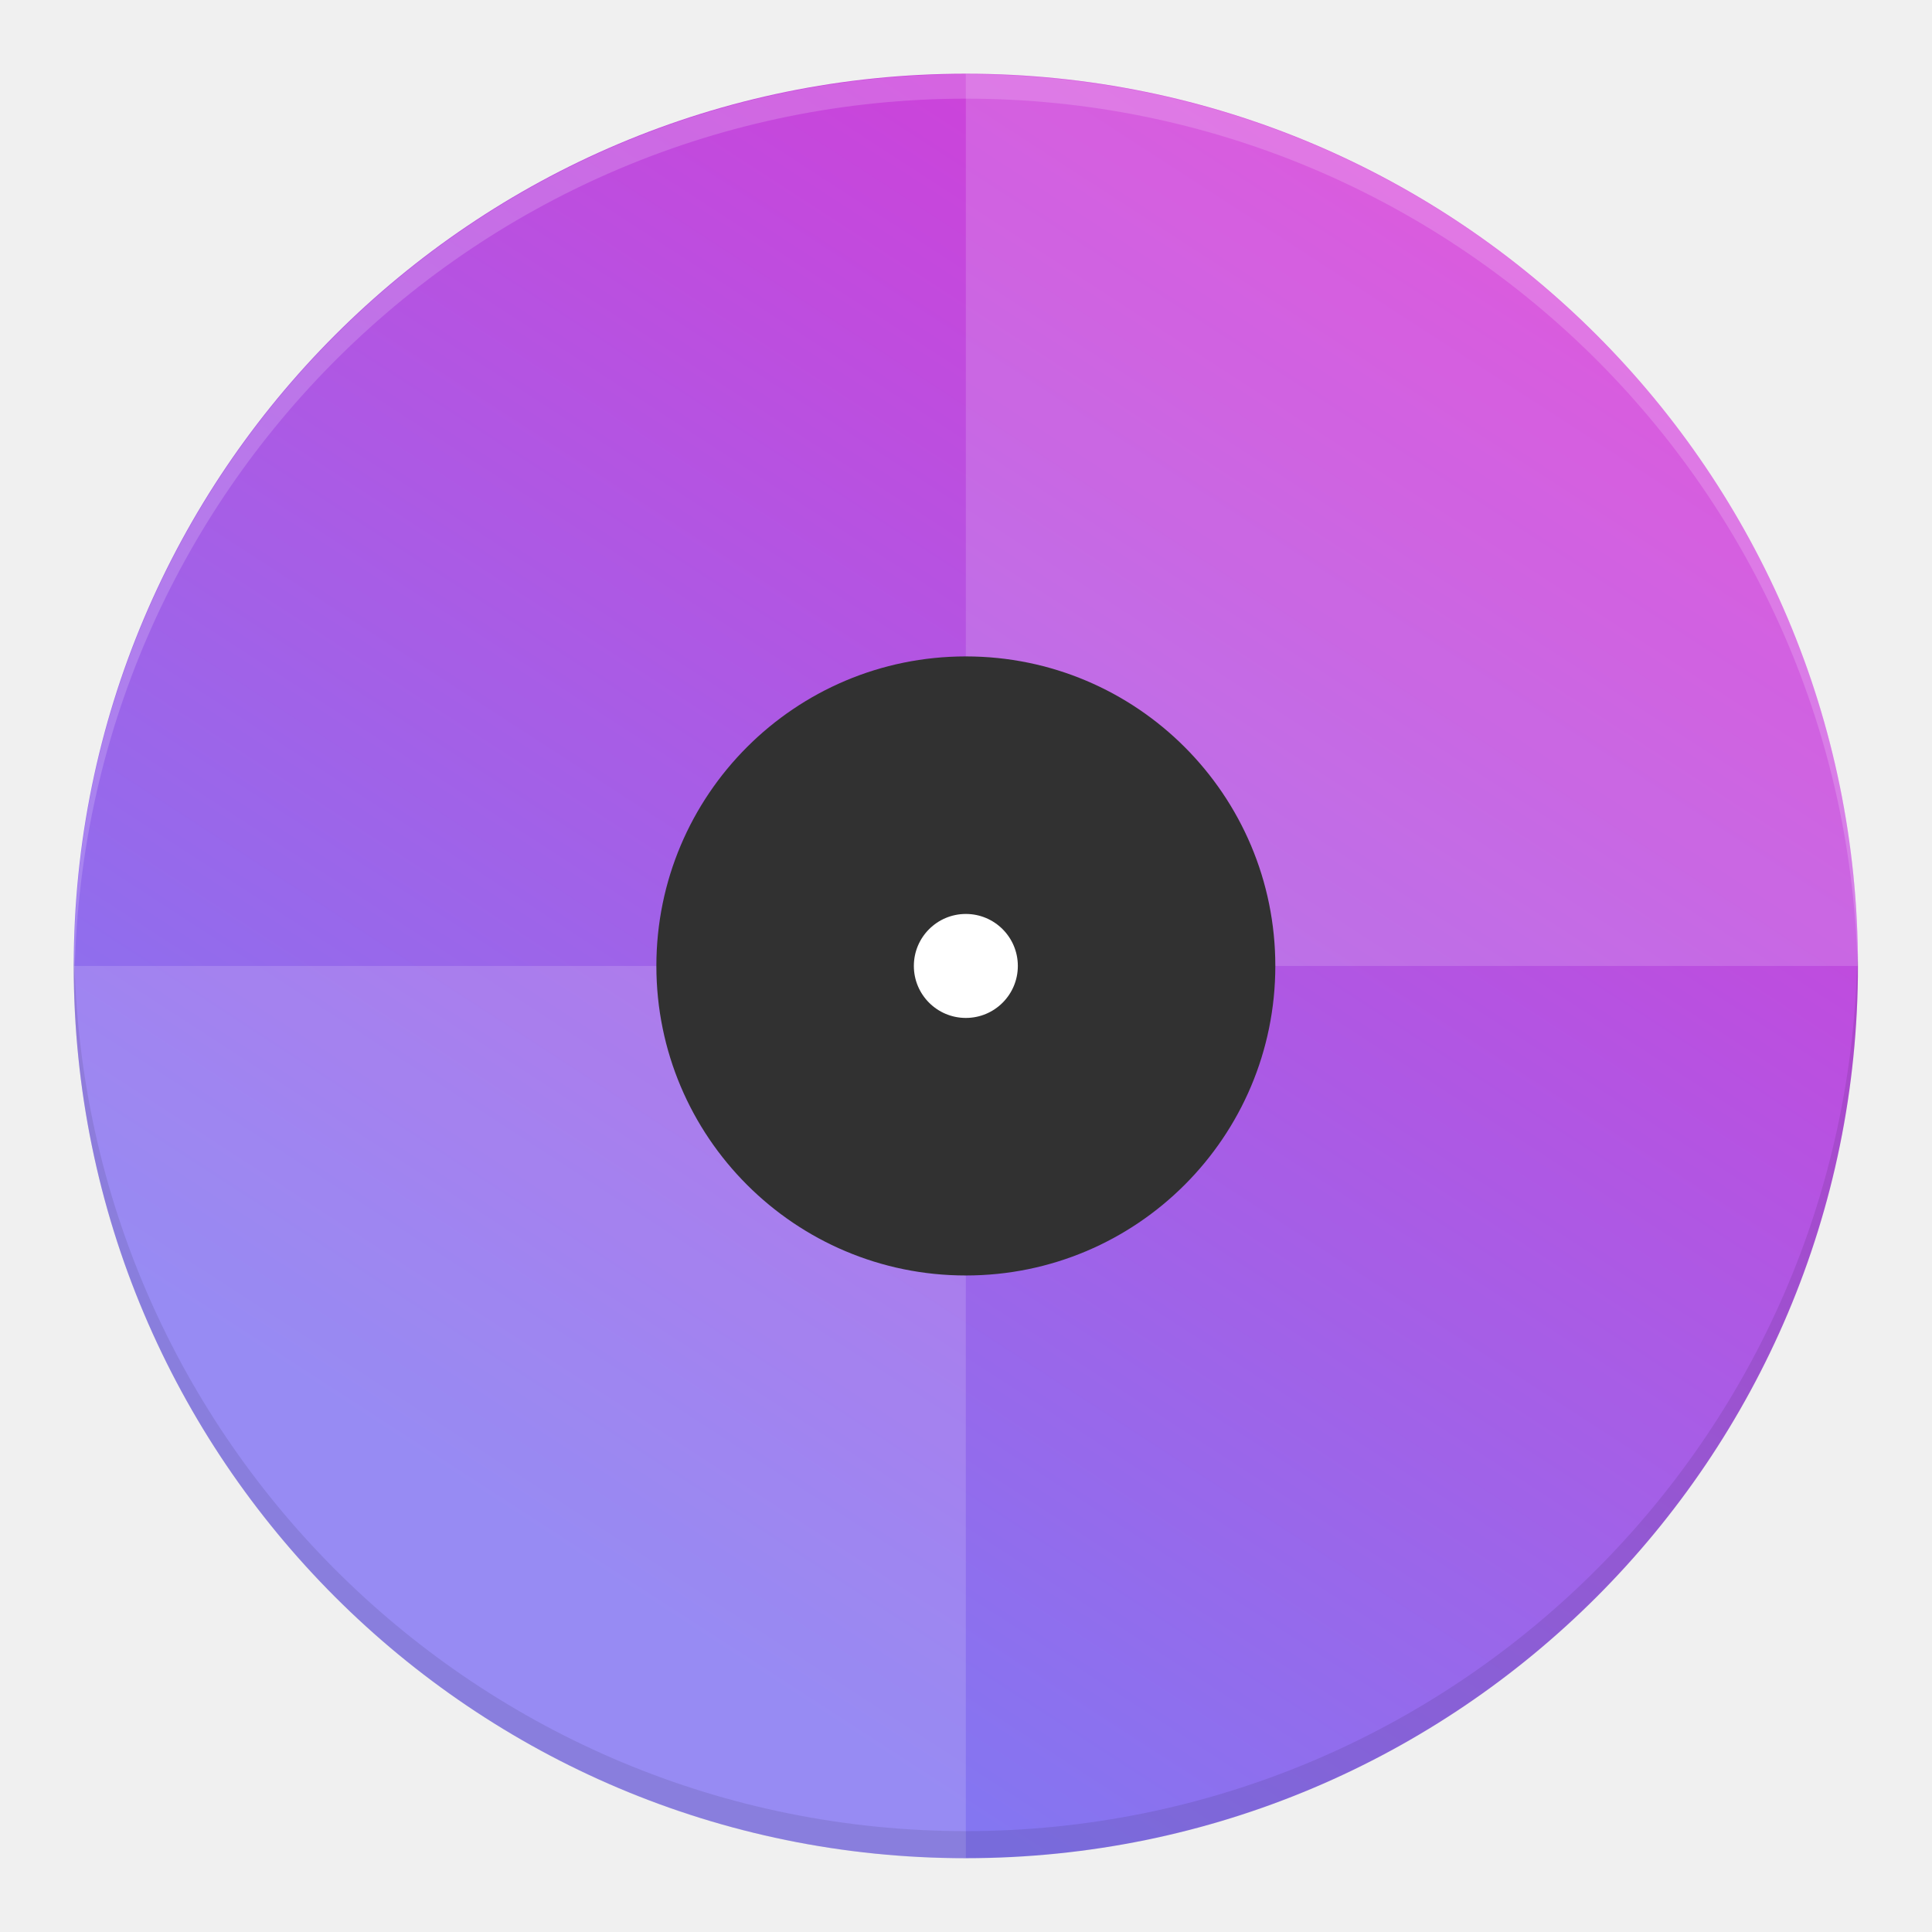
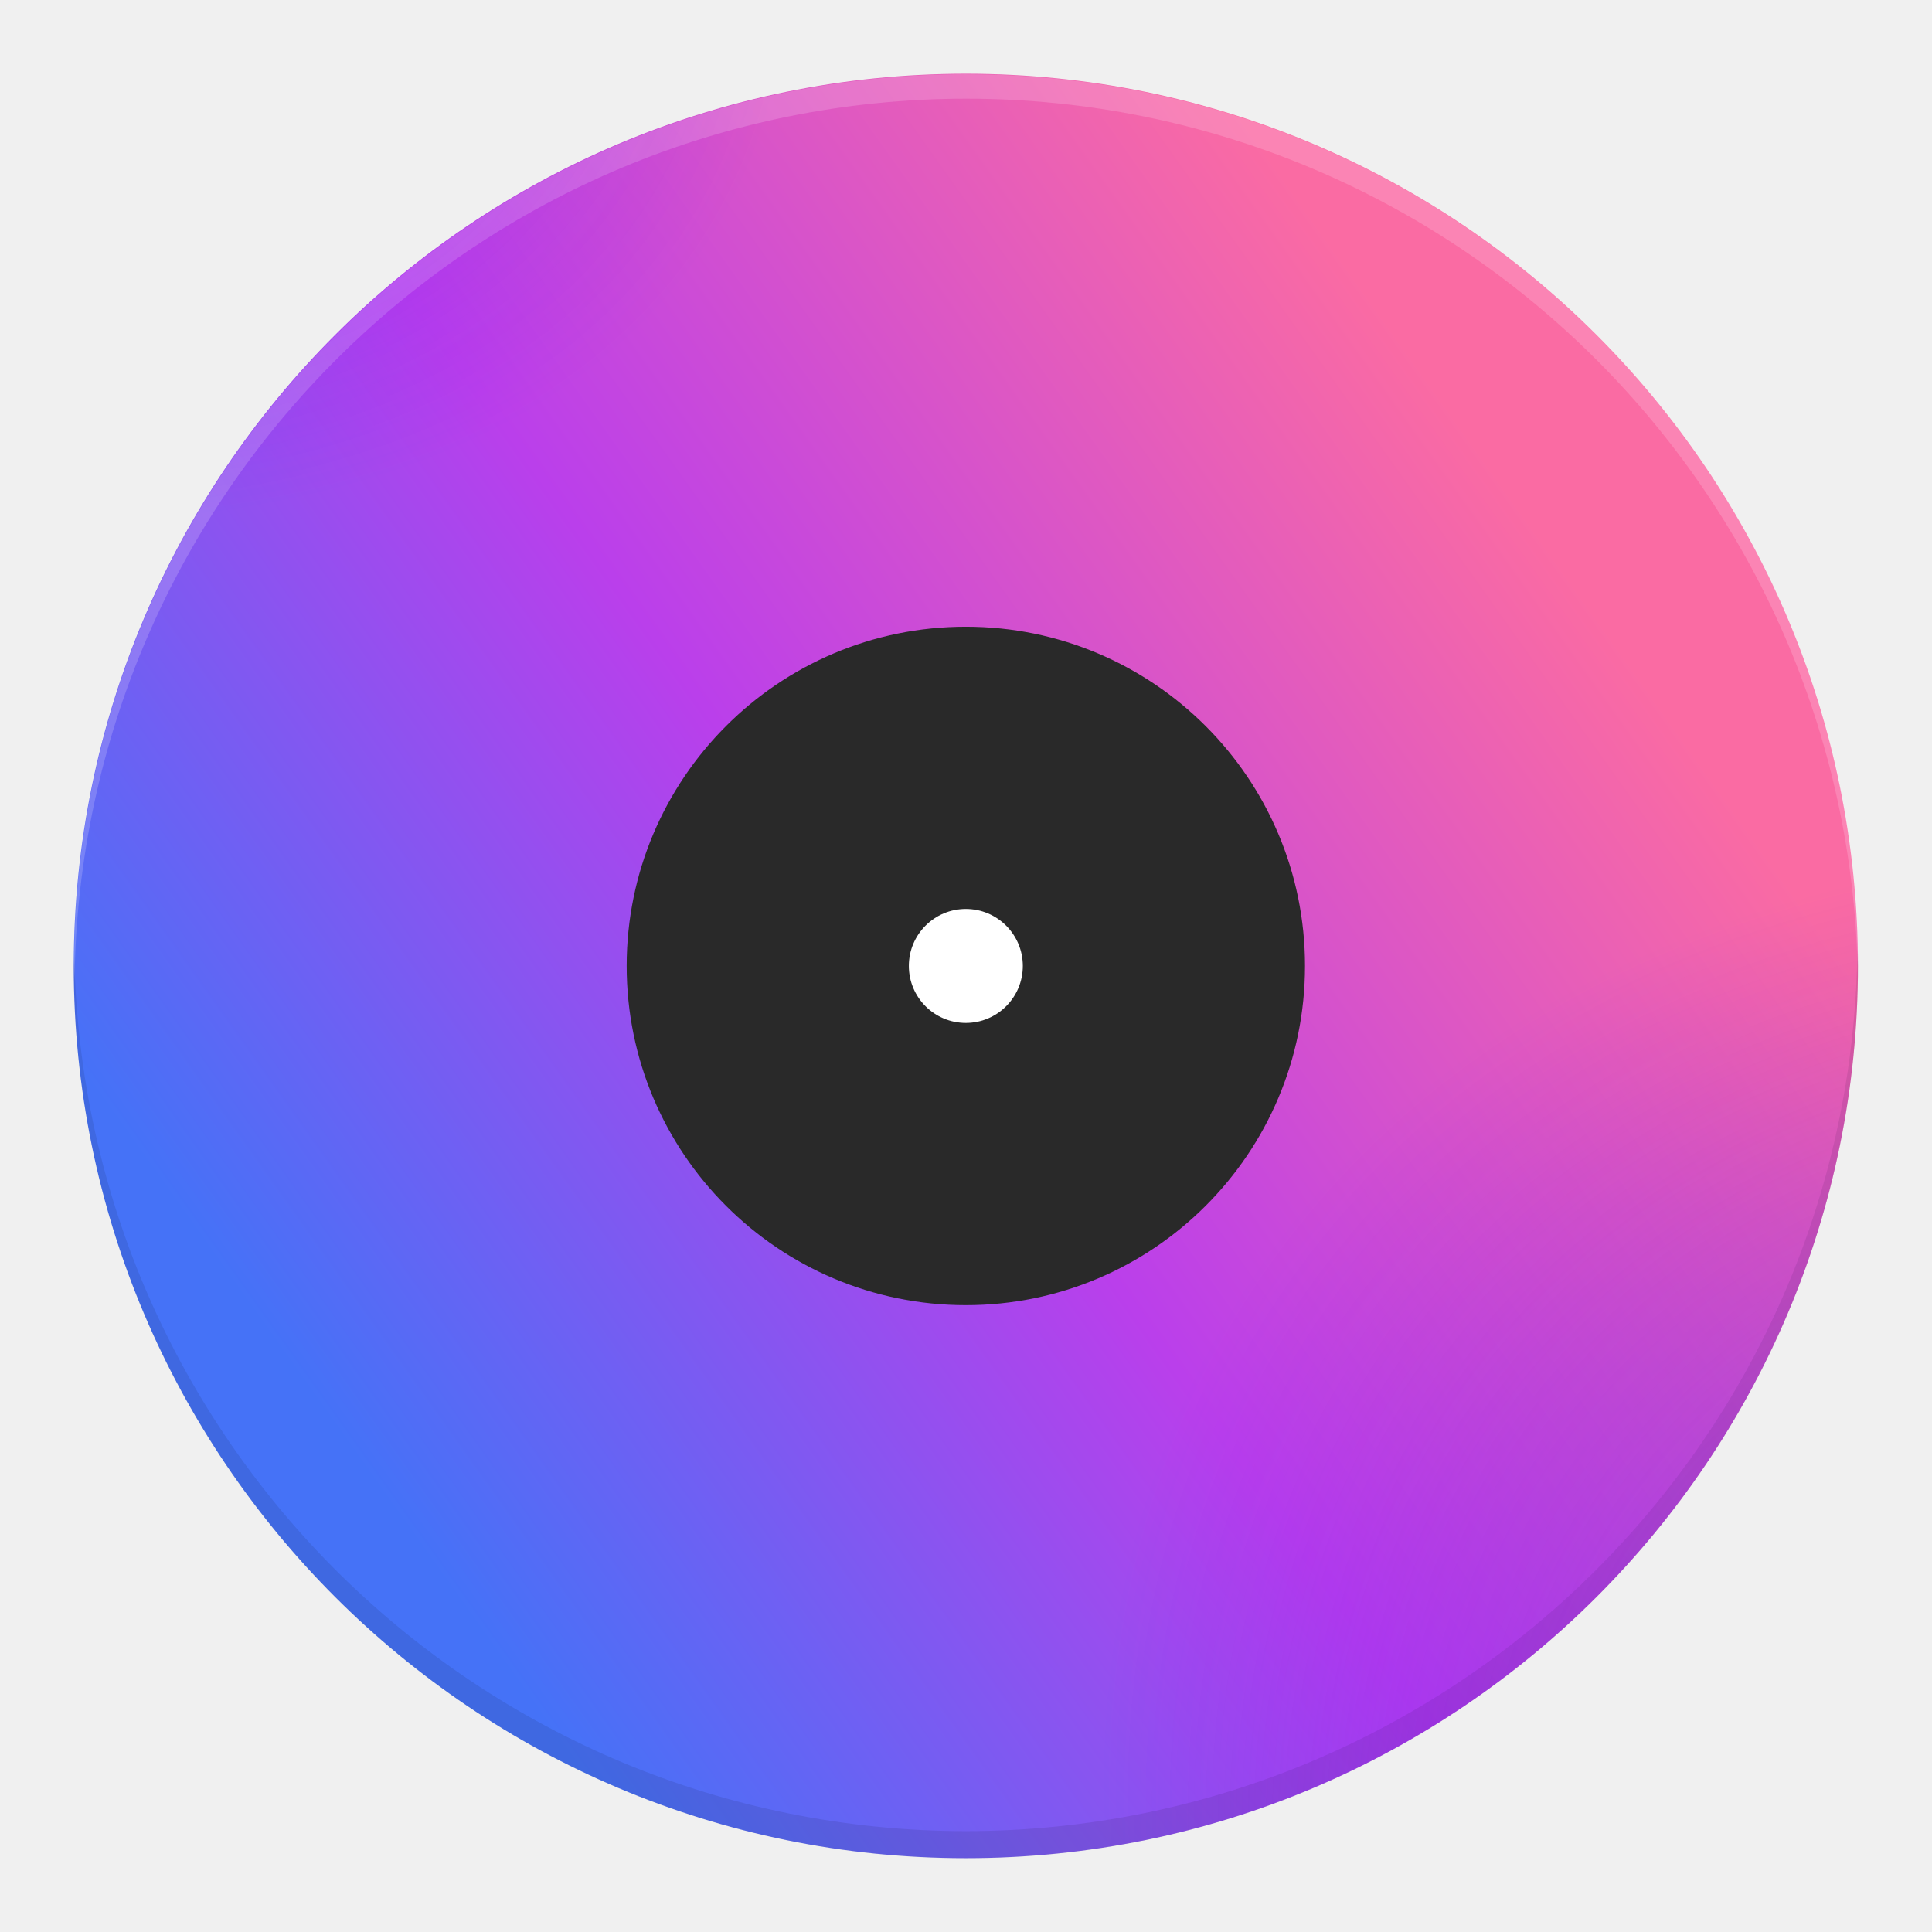
<svg xmlns="http://www.w3.org/2000/svg" xmlns:xlink="http://www.w3.org/1999/xlink" width="500" height="500" viewBox="0 0 132.292 132.292" version="1.1" id="svg7">
  <defs id="defs2">
-     <linearGradient xlink:href="#a" id="b" x1="72.597" x2="35.013" y1="14.935" y2="82.095" gradientTransform="translate(-238.353 73.89)scale(5.03622)" gradientUnits="userSpaceOnUse" />
-     <linearGradient id="a">
-       <stop offset="0" style="stop-color:#f53bdc;stop-opacity:1" id="stop1" />
-       <stop offset="1" style="stop-color:#1ccdfe;stop-opacity:1" id="stop2" />
+     <linearGradient id="a-6">
+       <stop offset="0" style="stop-color:#fa6ba3;stop-opacity:1;" id="stop5" />
+       <stop offset="0.521" style="stop-color:#ba3feb;stop-opacity:1;" id="stop8" />
+       <stop offset="1" style="stop-color:#4572f7;stop-opacity:1;" id="stop9" />
    </linearGradient>
-     <linearGradient xlink:href="#a-6" id="b-3" x1="71.509" x2="55.418" y1="14.517" y2="39.333" gradientTransform="matrix(5.011957,0,0,5.012502,-410.3953,-67.77977)" gradientUnits="userSpaceOnUse" />
-     <linearGradient id="a-6">
-       <stop offset="0" style="stop-color:#ef2acf;stop-opacity:1;" id="stop6" />
-       <stop offset="1" style="stop-color:#8476f1;stop-opacity:1;" id="stop7" />
+     <linearGradient xlink:href="#a-6" id="b-3" x1="68.732" x2="52.031" y1="25.661" y2="37.558" gradientTransform="matrix(5.011957,0,0,5.012502,-236.9348,-89.24558)" gradientUnits="userSpaceOnUse" />
+     <linearGradient id="a-8">
+       <stop offset="0" style="stop-color:#6977eb;stop-opacity:1;" id="stop3" />
+       <stop offset="1" style="stop-color:#6100ff;stop-opacity:0;" id="stop7" />
    </linearGradient>
+     <radialGradient xlink:href="#a-8" id="radialGradient5" cx="-37.106" cy="-9.42" fx="-37.106" fy="-9.42" r="61.086" gradientTransform="matrix(1.587959,0.9440472,-0.5110877,0.8596884,6.402766,1.062204)" gradientUnits="userSpaceOnUse" />
+     <radialGradient xlink:href="#a-8" id="radialGradient12" gradientUnits="userSpaceOnUse" gradientTransform="matrix(1.560381,0.9889644,-0.7084136,1.11773,17.36133,-14.34619)" cx="121.757" cy="38.519" fx="121.757" fy="38.519" r="61.086" />
  </defs>
-   <g id="g7" transform="translate(173.4605,-21.46581)">
-     <ellipse cx="-107.325" cy="87.608" rx="61.086" ry="61.094" style="display:inline;fill:url(#b-3);fill-opacity:1;stroke:none;stroke-width:13.334;stroke-linecap:butt;stroke-linejoin:miter;stroke-miterlimit:9.5;stroke-dasharray:none;stroke-opacity:1" id="ellipse2" />
-     <path style="display:inline;fill:#ffffff;fill-opacity:0.156;stroke:none;stroke-width:13.334;stroke-linecap:butt;stroke-linejoin:miter;stroke-miterlimit:9.5;stroke-dasharray:none;stroke-opacity:1" id="path9" d="m -46.239,-87.608 a 61.086,61.094 0 0 1 -61.086,61.094 v -61.094 z" transform="scale(1,-1)" />
-     <path style="display:inline;fill:#ffffff;fill-opacity:0.156;stroke:none;stroke-width:13.334;stroke-linecap:butt;stroke-linejoin:miter;stroke-miterlimit:9.5;stroke-dasharray:none;stroke-opacity:1" id="ellipse6" d="M 168.411,87.608 A 61.086,61.094 0 0 1 107.325,148.702 V 87.608 Z" transform="scale(-1,1)" />
-     <ellipse cx="-107.325" cy="87.608" rx="21.191" ry="21.195" style="display:inline;fill:#313131;fill-opacity:1;stroke:none;stroke-width:4.311;stroke-linecap:butt;stroke-linejoin:miter;stroke-miterlimit:9.5;stroke-dasharray:none;stroke-opacity:1" id="ellipse3" />
-     <circle cx="-107.325" cy="87.608" r="3.56" style="display:inline;fill:#ffffff;fill-opacity:1;stroke:none;stroke-width:13.334;stroke-linecap:butt;stroke-linejoin:miter;stroke-miterlimit:9.5;stroke-dasharray:none;stroke-opacity:1" id="circle3-7" />
-     <path d="m -107.304,26.547 a 61.09,61.09 0 0 0 -61.09,61.094 l 0.038,0.982 a 61.09,61.09 0 0 1 61.052,-60.402 61.09,61.09 0 0 1 61.057,60.116 l 0.034,-0.697 A 61.09,61.09 0 0 0 -107.304,26.551 Z" style="display:inline;opacity:0.187;fill:#fef2fd;fill-opacity:1;stroke:none;stroke-width:13.334;stroke-linecap:butt;stroke-linejoin:miter;stroke-miterlimit:9.5;stroke-dasharray:none;stroke-opacity:1" id="path5-5" />
-     <path d="m -46.277,86.529 a 61.09,61.09 0 0 1 -61.048,60.322 61.09,61.09 0 0 1 -61.048,-60.003 l -0.042,0.773 a 61.09,61.09 0 0 0 61.09,61.09 61.09,61.09 0 0 0 61.09,-61.09 z" style="display:inline;fill:#000000;fill-opacity:0.091;stroke:none;stroke-width:13.334;stroke-linecap:butt;stroke-linejoin:miter;stroke-miterlimit:9.5;stroke-dasharray:none;stroke-opacity:1" id="path6-3" />
-   </g>
+   <ellipse cx="66.135" cy="66.142" rx="61.086" ry="61.094" style="display:inline;fill:url(#b-3);fill-opacity:1;stroke:none;stroke-width:13.334;stroke-linecap:butt;stroke-linejoin:miter;stroke-miterlimit:9.5;stroke-dasharray:none;stroke-opacity:1" id="ellipse2" />
+   <path style="display:inline;fill:#ffffff;fill-opacity:0;stroke:none;stroke-width:13.334;stroke-linecap:butt;stroke-linejoin:miter;stroke-miterlimit:9.5;stroke-dasharray:none;stroke-opacity:1" id="path9" d="M 127.221,-66.142 A 61.086,61.094 0 0 1 66.135,-5.047 V -66.142 Z" transform="scale(1,-1)" />
+   <path style="display:inline;fill:#ffffff;fill-opacity:0;stroke:none;stroke-width:13.334;stroke-linecap:butt;stroke-linejoin:miter;stroke-miterlimit:9.5;stroke-dasharray:none;stroke-opacity:1" id="ellipse6" d="M -5.05,66.142 A 61.086,61.094 0 0 1 -66.135,127.236 V 66.142 Z" transform="scale(-1,1)" />
+   <ellipse cx="66.135" cy="66.142" rx="23.224" ry="23.228" style="display:inline;fill:#292929;fill-opacity:1;stroke:none;stroke-width:4.724;stroke-linecap:butt;stroke-linejoin:miter;stroke-miterlimit:9.5;stroke-dasharray:none;stroke-opacity:1" id="ellipse3" />
+   <circle cx="66.135" cy="66.142" r="3.902" style="display:inline;fill:#ffffff;fill-opacity:1;stroke:none;stroke-width:14.613;stroke-linecap:butt;stroke-linejoin:miter;stroke-miterlimit:9.5;stroke-dasharray:none;stroke-opacity:1" id="circle3-7" />
+   <path d="M 66.156,5.081 A 61.09,61.09 0 0 0 5.066,66.175 l 0.038,0.982 A 61.09,61.09 0 0 1 66.156,6.756 61.09,61.09 0 0 1 127.213,66.872 l 0.034,-0.697 A 61.09,61.09 0 0 0 66.156,5.085 Z" style="display:inline;opacity:0.187;fill:#fef2fd;fill-opacity:1;stroke:none;stroke-width:13.334;stroke-linecap:butt;stroke-linejoin:miter;stroke-miterlimit:9.5;stroke-dasharray:none;stroke-opacity:1" id="path5-5" />
+   <path d="M 127.184,65.063 A 61.09,61.09 0 0 1 66.135,125.385 61.09,61.09 0 0 1 5.087,65.382 l -0.042,0.773 a 61.09,61.09 0 0 0 61.09,61.09 61.09,61.09 0 0 0 61.09,-61.09 z" style="display:inline;fill:#000000;fill-opacity:0.091;stroke:none;stroke-width:13.334;stroke-linecap:butt;stroke-linejoin:miter;stroke-miterlimit:9.5;stroke-dasharray:none;stroke-opacity:1" id="path6-3" />
+   <ellipse cx="66.135" cy="66.142" rx="61.086" ry="61.094" style="display:inline;fill:url(#radialGradient5);fill-opacity:1;stroke:none;stroke-width:13.334;stroke-linecap:butt;stroke-linejoin:miter;stroke-miterlimit:9.5;stroke-dasharray:none;stroke-opacity:1" id="ellipse5" />
+   <ellipse cx="66.135" cy="66.142" rx="61.086" ry="61.094" style="display:inline;fill:url(#radialGradient12);fill-opacity:1;stroke:none;stroke-width:13.334;stroke-linecap:butt;stroke-linejoin:miter;stroke-miterlimit:9.5;stroke-dasharray:none;stroke-opacity:1" id="ellipse12" />
</svg>
